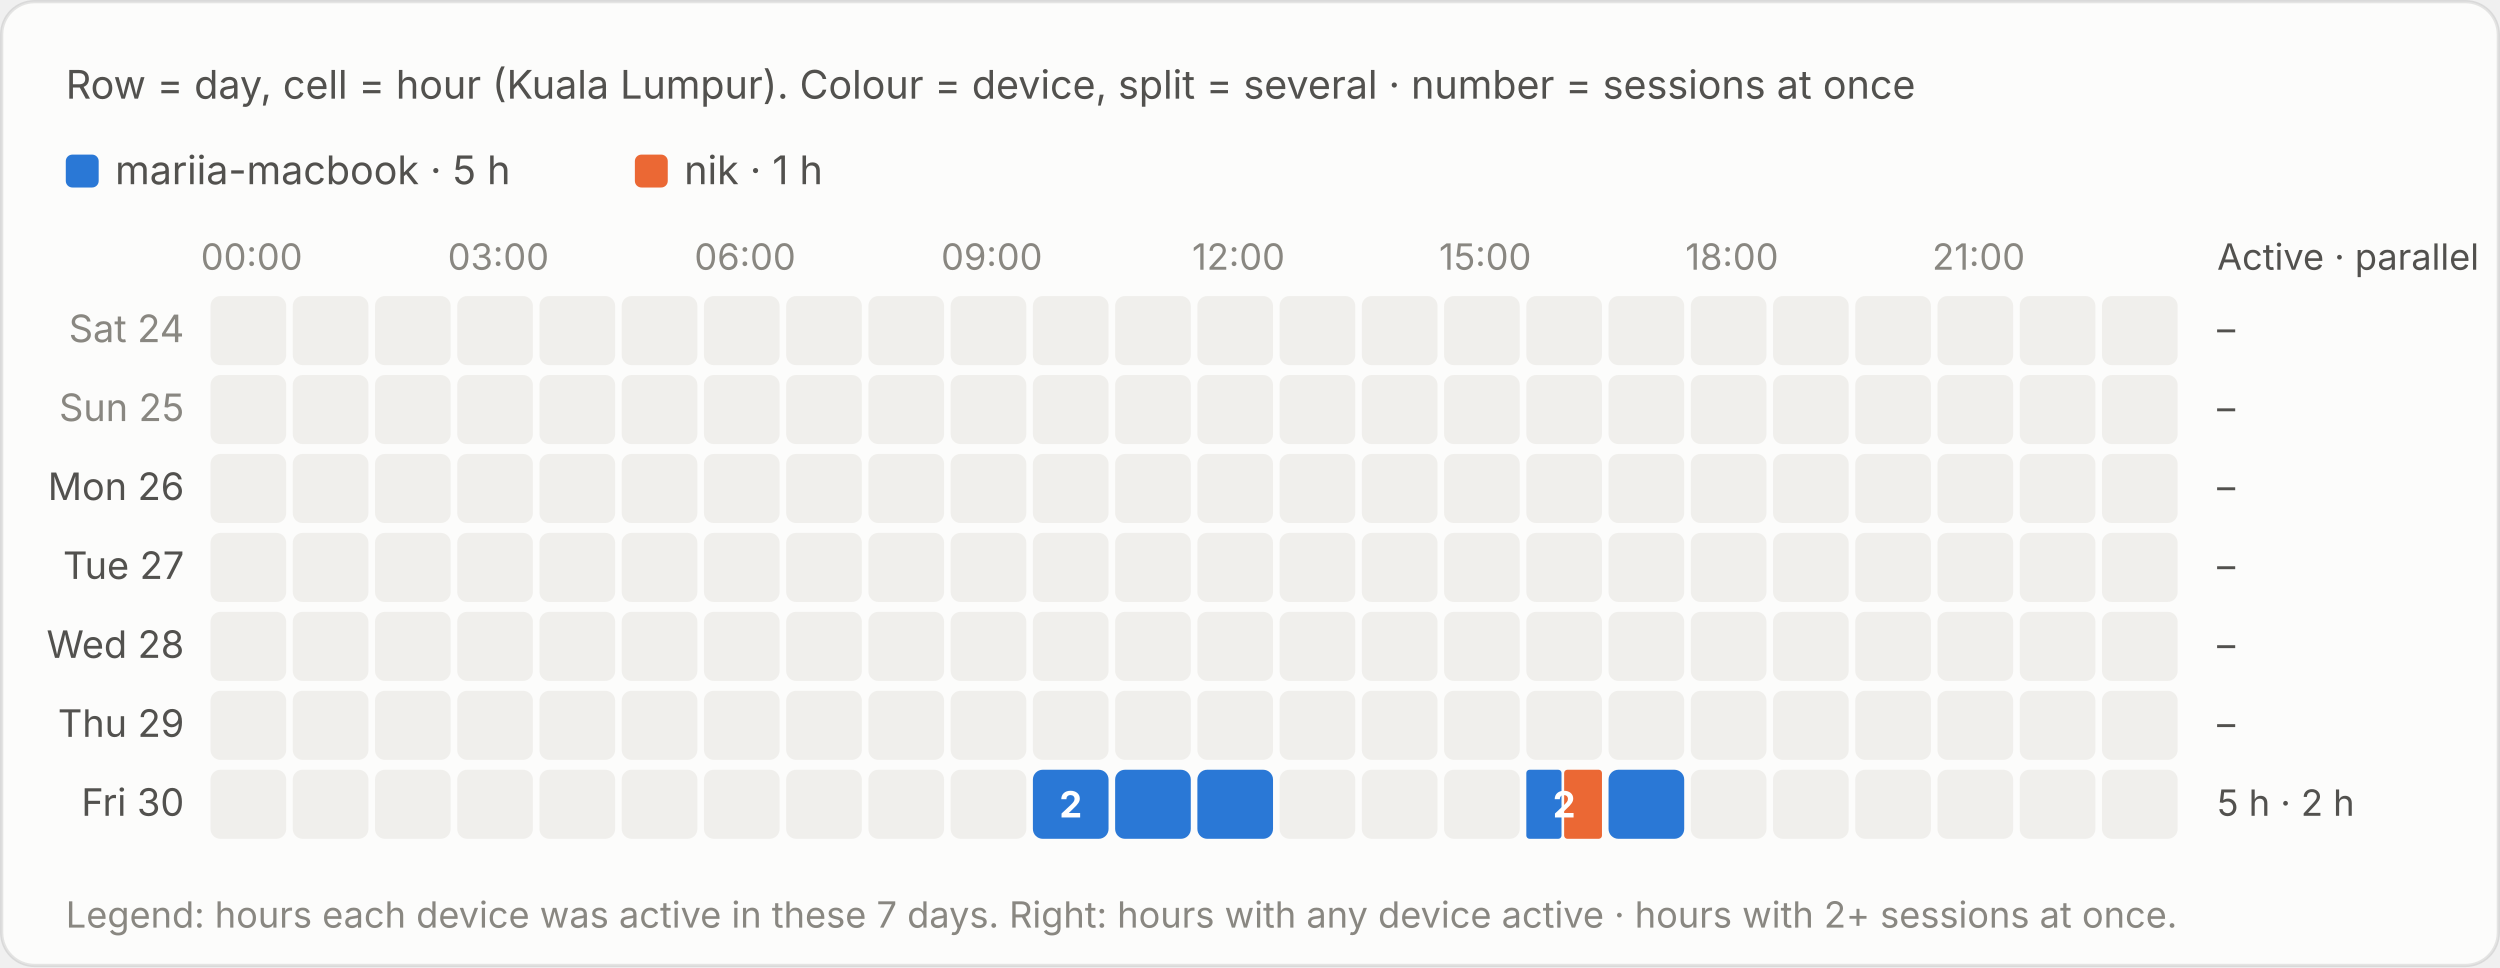
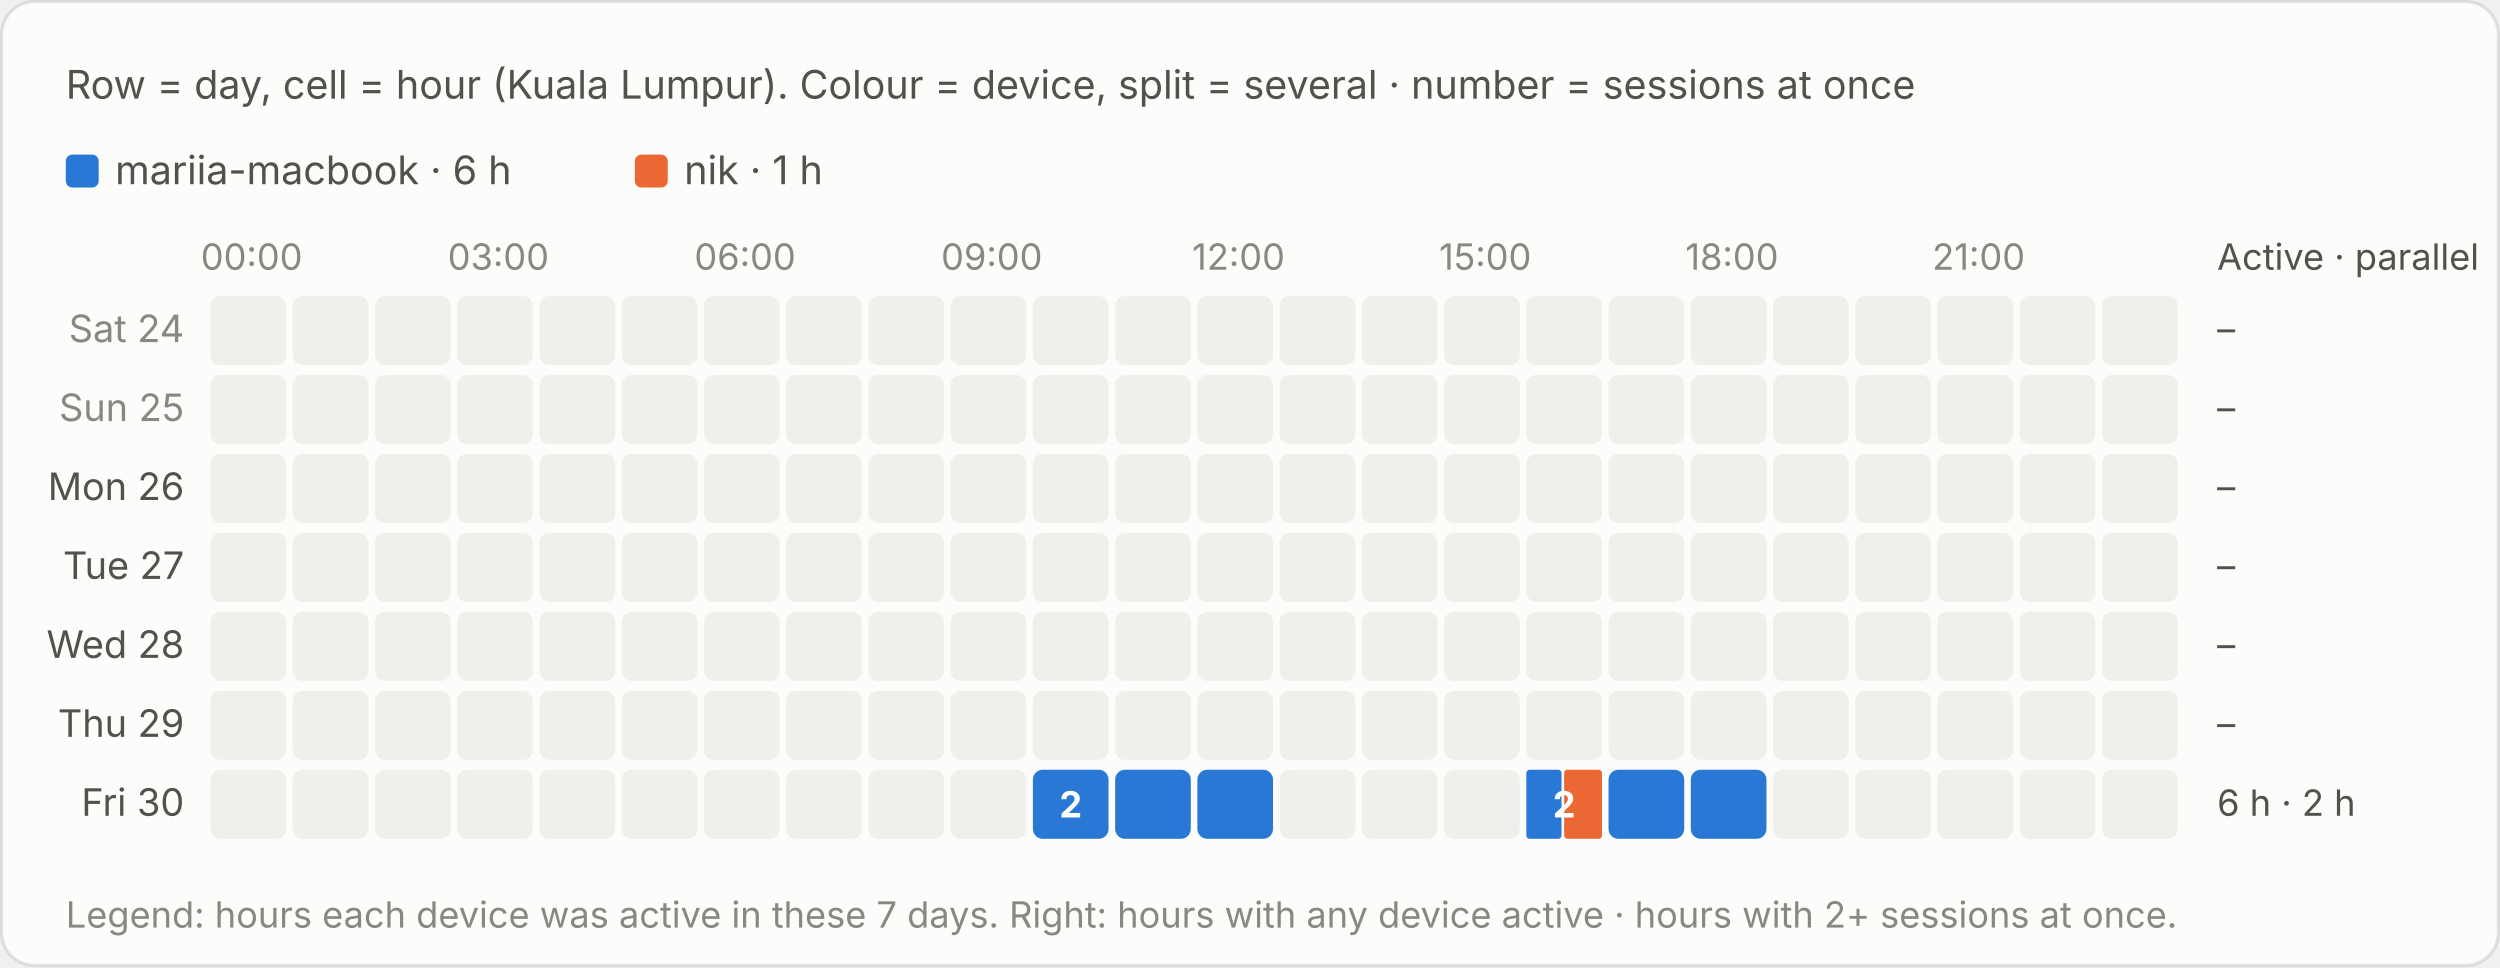
<svg xmlns="http://www.w3.org/2000/svg" viewBox="0 0 760 294" width="760" height="294" role="img" aria-label="Row = day, cell = hour (Kuala Lumpur). Colour = device, split = several · number = sessions at once">
  <style>text{font-family:system-ui,-apple-system,"Segoe UI",sans-serif;font-variant-numeric:tabular-nums}.bg{fill:#fcfcfb;stroke:rgba(11,11,11,.10)}.tp{fill:#0b0b0b}.ts{fill:#52514e}.tm{fill:#898781}.grid{stroke:#e1e0d9;stroke-width:1}.base{stroke:#c3c2b7;stroke-width:1}.so{fill:#b5b3ad}.lo{stroke:#b5b3ad}.qe{fill:#f0efec}.ring{stroke:#fcfcfb}.area{fill-opacity:.1}.s0{fill:#2a78d6}.l0{stroke:#2a78d6}.s1{fill:#eb6834}.l1{stroke:#eb6834}.s2{fill:#1baf7a}.l2{stroke:#1baf7a}.s3{fill:#eda100}.l3{stroke:#eda100}.s4{fill:#e87ba4}.l4{stroke:#e87ba4}.s5{fill:#008300}.l5{stroke:#008300}.s6{fill:#4a3aa7}.l6{stroke:#4a3aa7}.s7{fill:#e34948}.l7{stroke:#e34948}.q0{fill:#cde2fb}.q1{fill:#9ec5f4}.q2{fill:#6da7ec}.q3{fill:#3987e5}.q4{fill:#256abf}.q5{fill:#184f95}.q6{fill:#0d366b}.r0{fill:#f8d4d4}.r1{fill:#ec8f8f}.r2{fill:#c42f2f}.a0{fill:#fbe3e3}.a1{fill:#f5b8b8}.a2{fill:#ec8f8f}.a3{fill:#d65252}.a4{fill:#a82525}.tq0{fill:#0b0b0b}.tq1{fill:#0b0b0b}.tq2{fill:#0b0b0b}.tq3{fill:#ffffff}.tq4{fill:#ffffff}.tq5{fill:#ffffff}.tq6{fill:#ffffff}.tr0{fill:#0b0b0b}.tr1{fill:#0b0b0b}.tr2{fill:#ffffff}.ta0{fill:#0b0b0b}.ta1{fill:#0b0b0b}.ta2{fill:#0b0b0b}.ta3{fill:#ffffff}.ta4{fill:#ffffff}.tw{fill:#ffffff}@media (prefers-color-scheme:dark){.bg{fill:#1a1a19;stroke:rgba(255,255,255,.10)}.tp{fill:#fff}.ts{fill:#c3c2b7}.tm{fill:#898781}.grid{stroke:#2c2c2a}.base{stroke:#383835}.so{fill:#5c5b57}.lo{stroke:#5c5b57}.qe{fill:#262624}.ring{stroke:#1a1a19}.s0{fill:#3987e5}.l0{stroke:#3987e5}.s1{fill:#d95926}.l1{stroke:#d95926}.s2{fill:#199e70}.l2{stroke:#199e70}.s3{fill:#c98500}.l3{stroke:#c98500}.s4{fill:#d55181}.l4{stroke:#d55181}.s5{fill:#008300}.l5{stroke:#008300}.s6{fill:#9085e9}.l6{stroke:#9085e9}.s7{fill:#e66767}.l7{stroke:#e66767}.q0{fill:#16263a}.q1{fill:#123a66}.q2{fill:#184f95}.q3{fill:#256abf}.q4{fill:#3987e5}.q5{fill:#6da7ec}.q6{fill:#b7d3f6}.r0{fill:#4a2023}.r1{fill:#8c2c2f}.r2{fill:#e25555}.a0{fill:#3a1a1c}.a1{fill:#5e2427}.a2{fill:#8c2c2f}.a3{fill:#c43c3f}.a4{fill:#f07070}.tq0{fill:#ffffff}.tq1{fill:#ffffff}.tq2{fill:#ffffff}.tq3{fill:#ffffff}.tq4{fill:#ffffff}.tq5{fill:#0b0b0b}.tq6{fill:#0b0b0b}.tr0{fill:#ffffff}.tr1{fill:#ffffff}.tr2{fill:#ffffff}.ta0{fill:#ffffff}.ta1{fill:#ffffff}.ta2{fill:#ffffff}.ta3{fill:#ffffff}.ta4{fill:#0b0b0b}.tw{fill:#ffffff}}</style>
  <rect class="bg" x=".5" y=".5" width="759" height="293" rx="10" />
  <text class="ts" x="20" y="30" font-size="12">Row = day, cell = hour (Kuala Lumpur). Colour = device, split = several · number = sessions at once</text>
  <g transform="translate(0,-20)">
    <rect class="s0" x="20.0" y="67" width="10" height="10" rx="2" />
-     <text class="ts" x="35.0" y="76" font-size="12">mariia-macbook · 5 h</text>
+     <text class="ts" x="35.0" y="76" font-size="12">mariia-macbook · 6 h</text>
    <rect class="s1" x="193.0" y="67" width="10" height="10" rx="2" />
    <text class="ts" x="208.0" y="76" font-size="12">nik · 1 h</text>
    <text class="tm" x="76.5" y="102" font-size="11" text-anchor="middle">00:00</text>
    <text class="tm" x="151.5" y="102" font-size="11" text-anchor="middle">03:00</text>
    <text class="tm" x="226.5" y="102" font-size="11" text-anchor="middle">06:00</text>
    <text class="tm" x="301.5" y="102" font-size="11" text-anchor="middle">09:00</text>
    <text class="tm" x="376.5" y="102" font-size="11" text-anchor="middle">12:00</text>
    <text class="tm" x="451.5" y="102" font-size="11" text-anchor="middle">15:00</text>
    <text class="tm" x="526.5" y="102" font-size="11" text-anchor="middle">18:00</text>
    <text class="tm" x="601.5" y="102" font-size="11" text-anchor="middle">21:00</text>
    <text class="ts" x="674" y="102" font-size="11">Active · parallel</text>
    <text class="tm" x="56" y="124.0" font-size="11.5" text-anchor="end">Sat 24</text>
    <rect class="qe" x="64.0" y="110" width="23" height="21" rx="3" />
    <rect class="qe" x="89.0" y="110" width="23" height="21" rx="3" />
    <rect class="qe" x="114.0" y="110" width="23" height="21" rx="3" />
    <rect class="qe" x="139.0" y="110" width="23" height="21" rx="3" />
    <rect class="qe" x="164.0" y="110" width="23" height="21" rx="3" />
    <rect class="qe" x="189.0" y="110" width="23" height="21" rx="3" />
    <rect class="qe" x="214.0" y="110" width="23" height="21" rx="3" />
    <rect class="qe" x="239.0" y="110" width="23" height="21" rx="3" />
    <rect class="qe" x="264.0" y="110" width="23" height="21" rx="3" />
    <rect class="qe" x="289.0" y="110" width="23" height="21" rx="3" />
    <rect class="qe" x="314.0" y="110" width="23" height="21" rx="3" />
    <rect class="qe" x="339.0" y="110" width="23" height="21" rx="3" />
    <rect class="qe" x="364.0" y="110" width="23" height="21" rx="3" />
    <rect class="qe" x="389.0" y="110" width="23" height="21" rx="3" />
    <rect class="qe" x="414.0" y="110" width="23" height="21" rx="3" />
    <rect class="qe" x="439.0" y="110" width="23" height="21" rx="3" />
    <rect class="qe" x="464.0" y="110" width="23" height="21" rx="3" />
    <rect class="qe" x="489.0" y="110" width="23" height="21" rx="3" />
    <rect class="qe" x="514.0" y="110" width="23" height="21" rx="3" />
    <rect class="qe" x="539.0" y="110" width="23" height="21" rx="3" />
    <rect class="qe" x="564.0" y="110" width="23" height="21" rx="3" />
    <rect class="qe" x="589.0" y="110" width="23" height="21" rx="3" />
    <rect class="qe" x="614.0" y="110" width="23" height="21" rx="3" />
    <rect class="qe" x="639.0" y="110" width="23" height="21" rx="3" />
    <text class="ts" x="674" y="124.0" font-size="11">–</text>
    <text class="tm" x="56" y="148.0" font-size="11.5" text-anchor="end">Sun 25</text>
    <rect class="qe" x="64.0" y="134" width="23" height="21" rx="3" />
    <rect class="qe" x="89.0" y="134" width="23" height="21" rx="3" />
    <rect class="qe" x="114.0" y="134" width="23" height="21" rx="3" />
    <rect class="qe" x="139.0" y="134" width="23" height="21" rx="3" />
    <rect class="qe" x="164.0" y="134" width="23" height="21" rx="3" />
    <rect class="qe" x="189.0" y="134" width="23" height="21" rx="3" />
    <rect class="qe" x="214.0" y="134" width="23" height="21" rx="3" />
    <rect class="qe" x="239.0" y="134" width="23" height="21" rx="3" />
    <rect class="qe" x="264.0" y="134" width="23" height="21" rx="3" />
    <rect class="qe" x="289.0" y="134" width="23" height="21" rx="3" />
    <rect class="qe" x="314.0" y="134" width="23" height="21" rx="3" />
    <rect class="qe" x="339.0" y="134" width="23" height="21" rx="3" />
    <rect class="qe" x="364.0" y="134" width="23" height="21" rx="3" />
    <rect class="qe" x="389.0" y="134" width="23" height="21" rx="3" />
    <rect class="qe" x="414.0" y="134" width="23" height="21" rx="3" />
    <rect class="qe" x="439.0" y="134" width="23" height="21" rx="3" />
    <rect class="qe" x="464.0" y="134" width="23" height="21" rx="3" />
    <rect class="qe" x="489.0" y="134" width="23" height="21" rx="3" />
    <rect class="qe" x="514.0" y="134" width="23" height="21" rx="3" />
    <rect class="qe" x="539.0" y="134" width="23" height="21" rx="3" />
    <rect class="qe" x="564.0" y="134" width="23" height="21" rx="3" />
    <rect class="qe" x="589.0" y="134" width="23" height="21" rx="3" />
    <rect class="qe" x="614.0" y="134" width="23" height="21" rx="3" />
    <rect class="qe" x="639.0" y="134" width="23" height="21" rx="3" />
    <text class="ts" x="674" y="148.0" font-size="11">–</text>
    <text class="ts" x="56" y="172.0" font-size="11.5" text-anchor="end">Mon 26</text>
    <rect class="qe" x="64.0" y="158" width="23" height="21" rx="3" />
    <rect class="qe" x="89.0" y="158" width="23" height="21" rx="3" />
    <rect class="qe" x="114.0" y="158" width="23" height="21" rx="3" />
    <rect class="qe" x="139.0" y="158" width="23" height="21" rx="3" />
    <rect class="qe" x="164.0" y="158" width="23" height="21" rx="3" />
    <rect class="qe" x="189.0" y="158" width="23" height="21" rx="3" />
    <rect class="qe" x="214.0" y="158" width="23" height="21" rx="3" />
    <rect class="qe" x="239.0" y="158" width="23" height="21" rx="3" />
    <rect class="qe" x="264.0" y="158" width="23" height="21" rx="3" />
    <rect class="qe" x="289.0" y="158" width="23" height="21" rx="3" />
    <rect class="qe" x="314.0" y="158" width="23" height="21" rx="3" />
    <rect class="qe" x="339.0" y="158" width="23" height="21" rx="3" />
    <rect class="qe" x="364.0" y="158" width="23" height="21" rx="3" />
    <rect class="qe" x="389.0" y="158" width="23" height="21" rx="3" />
    <rect class="qe" x="414.0" y="158" width="23" height="21" rx="3" />
    <rect class="qe" x="439.0" y="158" width="23" height="21" rx="3" />
    <rect class="qe" x="464.0" y="158" width="23" height="21" rx="3" />
    <rect class="qe" x="489.0" y="158" width="23" height="21" rx="3" />
    <rect class="qe" x="514.0" y="158" width="23" height="21" rx="3" />
    <rect class="qe" x="539.0" y="158" width="23" height="21" rx="3" />
    <rect class="qe" x="564.0" y="158" width="23" height="21" rx="3" />
    <rect class="qe" x="589.0" y="158" width="23" height="21" rx="3" />
    <rect class="qe" x="614.0" y="158" width="23" height="21" rx="3" />
    <rect class="qe" x="639.0" y="158" width="23" height="21" rx="3" />
    <text class="ts" x="674" y="172.0" font-size="11">–</text>
    <text class="ts" x="56" y="196.0" font-size="11.5" text-anchor="end">Tue 27</text>
    <rect class="qe" x="64.0" y="182" width="23" height="21" rx="3" />
    <rect class="qe" x="89.0" y="182" width="23" height="21" rx="3" />
    <rect class="qe" x="114.0" y="182" width="23" height="21" rx="3" />
    <rect class="qe" x="139.0" y="182" width="23" height="21" rx="3" />
    <rect class="qe" x="164.0" y="182" width="23" height="21" rx="3" />
    <rect class="qe" x="189.0" y="182" width="23" height="21" rx="3" />
    <rect class="qe" x="214.0" y="182" width="23" height="21" rx="3" />
    <rect class="qe" x="239.0" y="182" width="23" height="21" rx="3" />
    <rect class="qe" x="264.0" y="182" width="23" height="21" rx="3" />
    <rect class="qe" x="289.0" y="182" width="23" height="21" rx="3" />
    <rect class="qe" x="314.0" y="182" width="23" height="21" rx="3" />
    <rect class="qe" x="339.0" y="182" width="23" height="21" rx="3" />
    <rect class="qe" x="364.0" y="182" width="23" height="21" rx="3" />
    <rect class="qe" x="389.0" y="182" width="23" height="21" rx="3" />
    <rect class="qe" x="414.0" y="182" width="23" height="21" rx="3" />
    <rect class="qe" x="439.0" y="182" width="23" height="21" rx="3" />
    <rect class="qe" x="464.0" y="182" width="23" height="21" rx="3" />
    <rect class="qe" x="489.0" y="182" width="23" height="21" rx="3" />
    <rect class="qe" x="514.0" y="182" width="23" height="21" rx="3" />
    <rect class="qe" x="539.0" y="182" width="23" height="21" rx="3" />
    <rect class="qe" x="564.0" y="182" width="23" height="21" rx="3" />
    <rect class="qe" x="589.0" y="182" width="23" height="21" rx="3" />
    <rect class="qe" x="614.0" y="182" width="23" height="21" rx="3" />
    <rect class="qe" x="639.0" y="182" width="23" height="21" rx="3" />
    <text class="ts" x="674" y="196.0" font-size="11">–</text>
    <text class="ts" x="56" y="220.0" font-size="11.5" text-anchor="end">Wed 28</text>
    <rect class="qe" x="64.0" y="206" width="23" height="21" rx="3" />
    <rect class="qe" x="89.0" y="206" width="23" height="21" rx="3" />
    <rect class="qe" x="114.0" y="206" width="23" height="21" rx="3" />
    <rect class="qe" x="139.0" y="206" width="23" height="21" rx="3" />
    <rect class="qe" x="164.0" y="206" width="23" height="21" rx="3" />
    <rect class="qe" x="189.0" y="206" width="23" height="21" rx="3" />
    <rect class="qe" x="214.0" y="206" width="23" height="21" rx="3" />
    <rect class="qe" x="239.0" y="206" width="23" height="21" rx="3" />
    <rect class="qe" x="264.0" y="206" width="23" height="21" rx="3" />
    <rect class="qe" x="289.0" y="206" width="23" height="21" rx="3" />
    <rect class="qe" x="314.0" y="206" width="23" height="21" rx="3" />
    <rect class="qe" x="339.0" y="206" width="23" height="21" rx="3" />
    <rect class="qe" x="364.0" y="206" width="23" height="21" rx="3" />
    <rect class="qe" x="389.0" y="206" width="23" height="21" rx="3" />
    <rect class="qe" x="414.0" y="206" width="23" height="21" rx="3" />
    <rect class="qe" x="439.0" y="206" width="23" height="21" rx="3" />
    <rect class="qe" x="464.0" y="206" width="23" height="21" rx="3" />
    <rect class="qe" x="489.0" y="206" width="23" height="21" rx="3" />
    <rect class="qe" x="514.0" y="206" width="23" height="21" rx="3" />
    <rect class="qe" x="539.0" y="206" width="23" height="21" rx="3" />
    <rect class="qe" x="564.0" y="206" width="23" height="21" rx="3" />
    <rect class="qe" x="589.0" y="206" width="23" height="21" rx="3" />
    <rect class="qe" x="614.0" y="206" width="23" height="21" rx="3" />
    <rect class="qe" x="639.0" y="206" width="23" height="21" rx="3" />
    <text class="ts" x="674" y="220.0" font-size="11">–</text>
    <text class="ts" x="56" y="244.0" font-size="11.5" text-anchor="end">Thu 29</text>
    <rect class="qe" x="64.0" y="230" width="23" height="21" rx="3" />
    <rect class="qe" x="89.0" y="230" width="23" height="21" rx="3" />
    <rect class="qe" x="114.0" y="230" width="23" height="21" rx="3" />
    <rect class="qe" x="139.0" y="230" width="23" height="21" rx="3" />
    <rect class="qe" x="164.0" y="230" width="23" height="21" rx="3" />
    <rect class="qe" x="189.0" y="230" width="23" height="21" rx="3" />
    <rect class="qe" x="214.0" y="230" width="23" height="21" rx="3" />
    <rect class="qe" x="239.0" y="230" width="23" height="21" rx="3" />
    <rect class="qe" x="264.0" y="230" width="23" height="21" rx="3" />
    <rect class="qe" x="289.0" y="230" width="23" height="21" rx="3" />
    <rect class="qe" x="314.0" y="230" width="23" height="21" rx="3" />
    <rect class="qe" x="339.0" y="230" width="23" height="21" rx="3" />
    <rect class="qe" x="364.0" y="230" width="23" height="21" rx="3" />
    <rect class="qe" x="389.0" y="230" width="23" height="21" rx="3" />
    <rect class="qe" x="414.0" y="230" width="23" height="21" rx="3" />
    <rect class="qe" x="439.0" y="230" width="23" height="21" rx="3" />
    <rect class="qe" x="464.0" y="230" width="23" height="21" rx="3" />
    <rect class="qe" x="489.0" y="230" width="23" height="21" rx="3" />
    <rect class="qe" x="514.0" y="230" width="23" height="21" rx="3" />
    <rect class="qe" x="539.0" y="230" width="23" height="21" rx="3" />
    <rect class="qe" x="564.0" y="230" width="23" height="21" rx="3" />
    <rect class="qe" x="589.0" y="230" width="23" height="21" rx="3" />
    <rect class="qe" x="614.0" y="230" width="23" height="21" rx="3" />
    <rect class="qe" x="639.0" y="230" width="23" height="21" rx="3" />
    <text class="ts" x="674" y="244.0" font-size="11">–</text>
    <text class="ts" x="56" y="268.0" font-size="11.5" text-anchor="end">Fri 30</text>
    <rect class="qe" x="64.0" y="254" width="23" height="21" rx="3" />
    <rect class="qe" x="89.0" y="254" width="23" height="21" rx="3" />
    <rect class="qe" x="114.0" y="254" width="23" height="21" rx="3" />
    <rect class="qe" x="139.0" y="254" width="23" height="21" rx="3" />
    <rect class="qe" x="164.0" y="254" width="23" height="21" rx="3" />
    <rect class="qe" x="189.0" y="254" width="23" height="21" rx="3" />
    <rect class="qe" x="214.0" y="254" width="23" height="21" rx="3" />
    <rect class="qe" x="239.0" y="254" width="23" height="21" rx="3" />
    <rect class="qe" x="264.0" y="254" width="23" height="21" rx="3" />
    <rect class="qe" x="289.0" y="254" width="23" height="21" rx="3" />
    <rect class="s0" x="314.0" y="254" width="23.0" height="21" rx="3" />
    <rect x="314.0" y="254" width="23" height="21" fill="transparent" />
    <text class="tw" x="325.5" y="268.5" font-size="11" font-weight="700" text-anchor="middle">2</text>
    <rect class="s0" x="339.0" y="254" width="23.0" height="21" rx="3" />
    <rect x="339.0" y="254" width="23" height="21" fill="transparent" />
    <rect class="s0" x="364.0" y="254" width="23.0" height="21" rx="3" />
    <rect x="364.0" y="254" width="23" height="21" fill="transparent" />
    <rect class="qe" x="389.0" y="254" width="23" height="21" rx="3" />
    <rect class="qe" x="414.0" y="254" width="23" height="21" rx="3" />
    <rect class="qe" x="439.0" y="254" width="23" height="21" rx="3" />
    <rect class="s0" x="464.0" y="254" width="10.7" height="21" rx="1" />
    <rect class="s1" x="475.5" y="254" width="11.5" height="21" rx="1" />
    <rect x="464.0" y="254" width="23" height="21" fill="transparent" />
    <text class="tw" x="475.5" y="268.5" font-size="11" font-weight="700" text-anchor="middle">2</text>
    <rect class="s0" x="489.0" y="254" width="23.0" height="21" rx="3" />
    <rect x="489.0" y="254" width="23" height="21" fill="transparent" />
-     <rect class="qe" x="514.0" y="254" width="23" height="21" rx="3" />
+     <rect class="s0" x="514.0" y="254" width="23.0" height="21" rx="3" />
+     <rect x="514.0" y="254" width="23" height="21" fill="transparent" />
    <rect class="qe" x="539.0" y="254" width="23" height="21" rx="3" />
    <rect class="qe" x="564.0" y="254" width="23" height="21" rx="3" />
    <rect class="qe" x="589.0" y="254" width="23" height="21" rx="3" />
    <rect class="qe" x="614.0" y="254" width="23" height="21" rx="3" />
    <rect class="qe" x="639.0" y="254" width="23" height="21" rx="3" />
-     <text class="ts" x="674" y="268.0" font-size="11">5 h · 2 h</text>
+     <text class="ts" x="674" y="268.0" font-size="11">6 h · 2 h</text>
    <text class="tm" x="20" y="302" font-size="11">Legend: hours each device was active in these 7 days. Right: hours with any device active · hours with 2+ sessions at once.</text>
  </g>
</svg>
